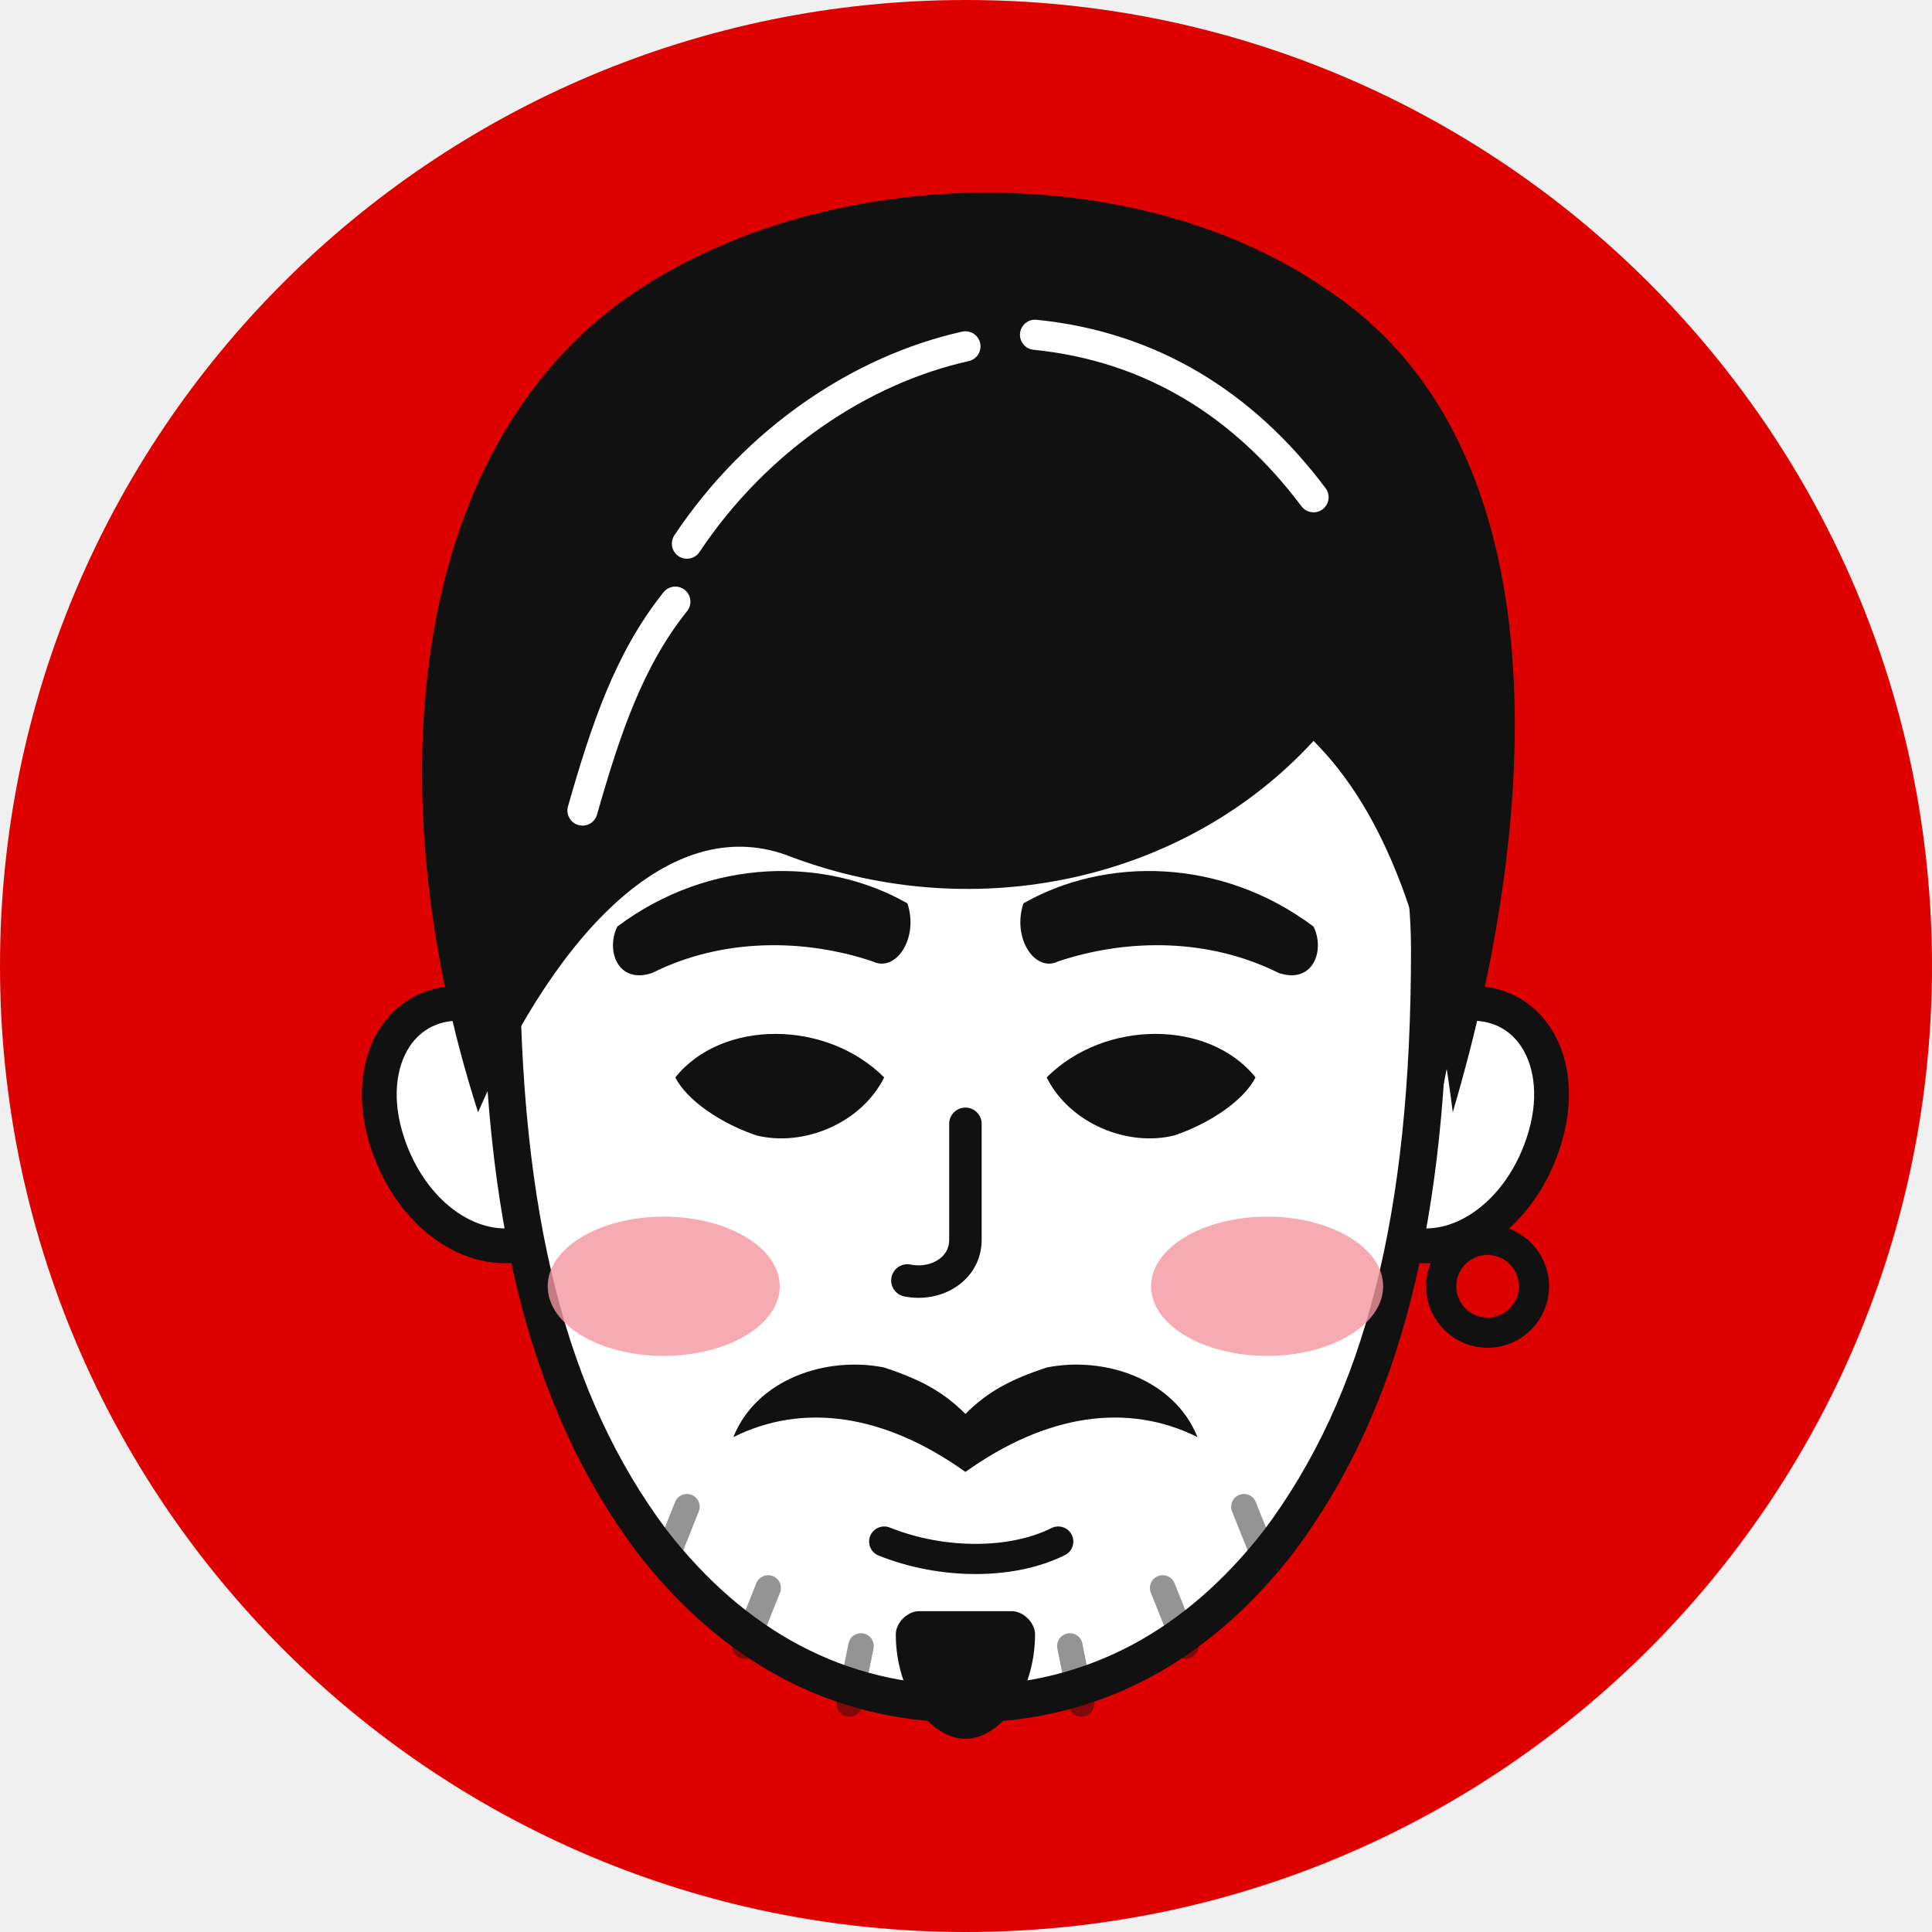
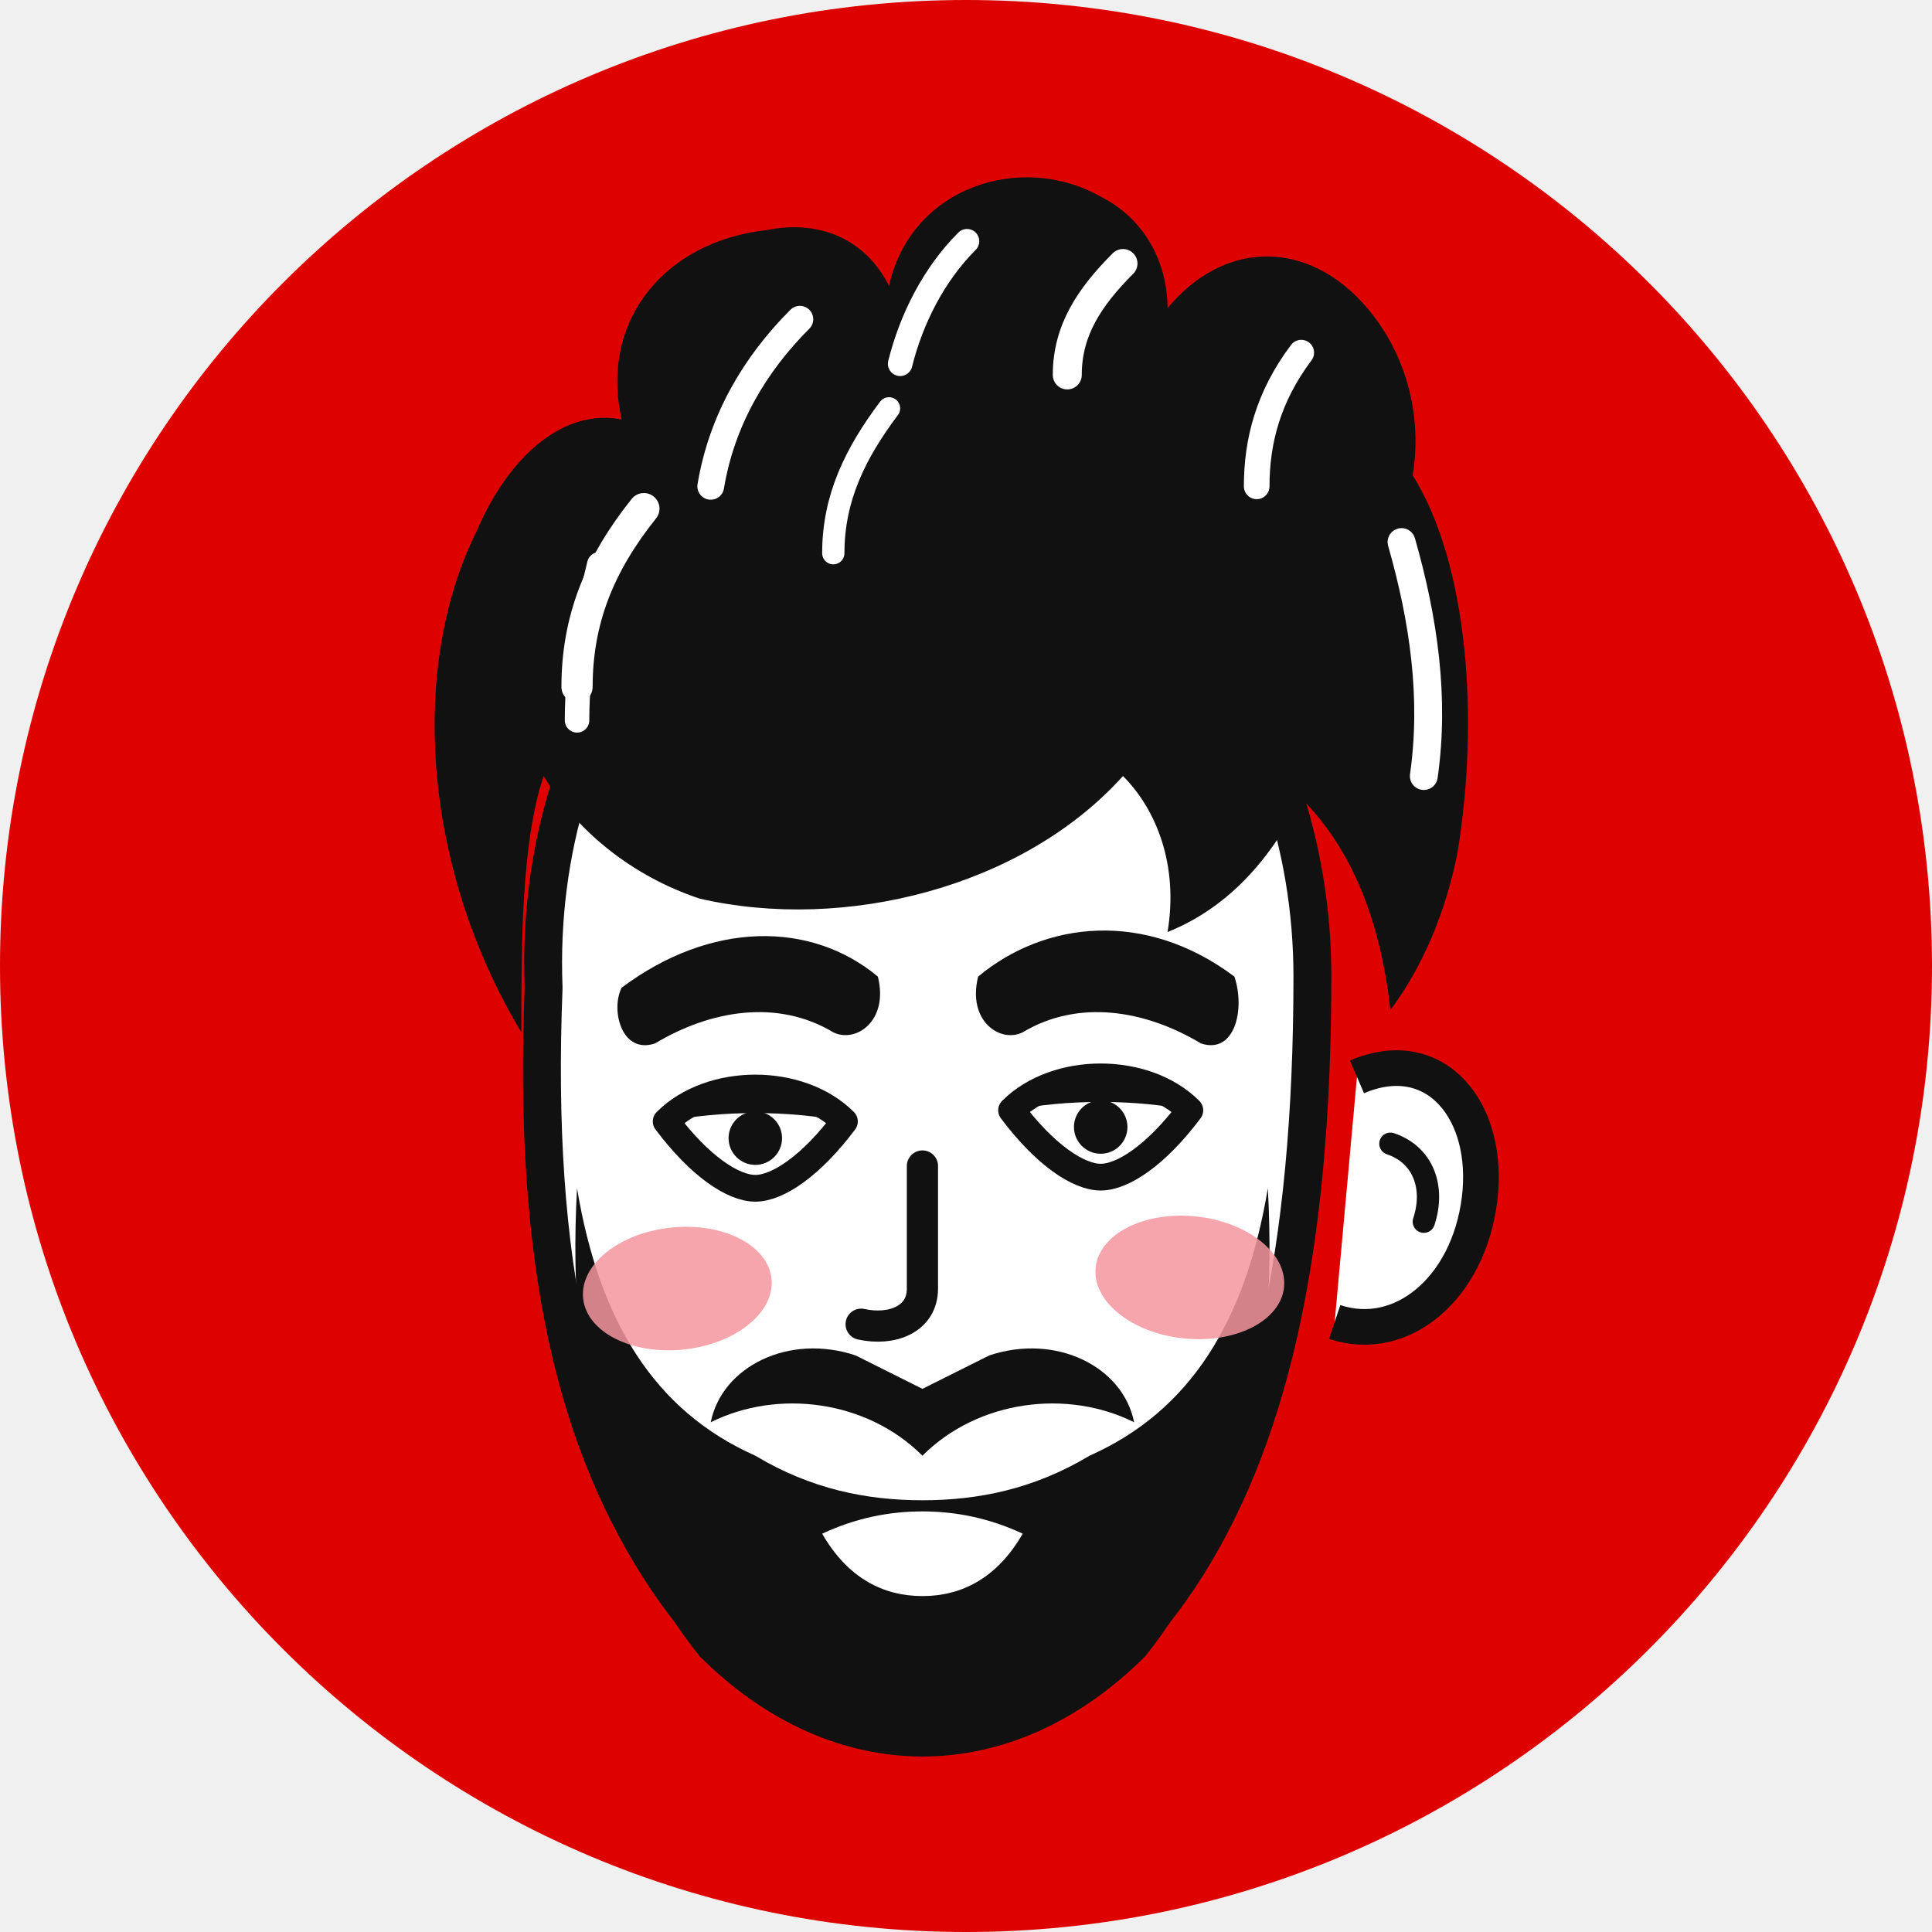
<svg xmlns="http://www.w3.org/2000/svg" viewBox="0 0 200 200" width="200" height="200" role="img" aria-label="Illustrated portrait of Nilesh Raj">
  <circle cx="100" cy="100" r="100" fill="#dd0200" />
-   <g transform="translate(-20.18 -21.80) scale(1.2012)">
-     <g fill="#fff" stroke="#111" stroke-width="3" stroke-linejoin="round">
-       <path d="M59 105c-7-2-11 4-9 11s8 11 13 9z" />
-       <path d="M141 105c7-2 11 4 9 11s-8 11-13 9z" />
-     </g>
-     <circle cx="145" cy="129" r="4" fill="none" stroke="#111" stroke-width="2.6" />
-     <path fill="#fff" stroke="#111" stroke-width="3.2" stroke-linejoin="round" d="M60 100c0-24 18-43 40-43s40 19 40 43c0 23-4 39-13 51-7 9-16 14-27 14s-20-5-27-14c-9-12-13-28-13-51z" />
-     <g stroke="#111" stroke-width="2.2" stroke-linecap="round" opacity="0.45">
-       <path d="M76 148l-2 5" />
-       <path d="M83 155l-2 5" />
-       <path d="M91 160l-1 5" />
-       <path d="M124 148l2 5" />
-       <path d="M117 155l2 5" />
-       <path d="M109 160l1 5" />
-     </g>
-     <path fill="#111" d="M58 114       C49 86 52 56 72 43       C89 32 115 32 131 43       C151 56 150 87 142 114       C140 98 136 88 130 82       C119 94 101 98 85 92       C75 88 65 98 58 114 Z" />
-     <g stroke="#fff" stroke-width="2.6" stroke-linecap="round" fill="none">
-       <path d="M76 65c6-9 15-15 24-17" />
-       <path d="M106 47c10 1 18 6 24 14" />
-       <path d="M67 88c2-7 4-13 8-18" />
+   <g transform="translate(-19.85 -13.09) scale(1.1534)">
+     <path d="M139 108c7-3 12 3 11 11s-7 13-13 11" fill="#fff" stroke="#111" stroke-width="3.2" stroke-linejoin="round" />
+     <path d="M142 114c3 1 4 4 3 7" fill="none" stroke="#111" stroke-width="2" stroke-linecap="round" />
+     <path fill="#fff" stroke="#111" stroke-width="3.4" stroke-linejoin="round" d="M66 100c-1-25 15-45 34-45 19 0 35 20 35 44 0 25-4 42-12 54-6 9-14 14-23 14-9 0-17-5-23-14-8-12-12-28-11-53z" />
+     <path fill="#111" d="M69 118       C71 130 76 138 85 142       C90 145 95 146 100 146       C105 146 110 145 115 142       C124 138 129 130 131 118       C132 136 128 150 120 160       C114 166 107 169 100 169       C93 169 86 166 80 160       C72 150 68 136 69 118 Z" />
+     <path fill="#fff" d="M91 149c3-1.4 6-2 9-2s6 .6 9 2c-2.3 4-5.5 5.6-9 5.6s-6.7-1.6-9-5.6z" />
+     <path fill="#111" d="M100 142c-5-5-13-6-19-3 1-5 7-8 13-6 2 1 4 2 6 3 2-1 4-2 6-3 6-2 12 1 13 6-6-3-14-2-19 3z" />
+     <path fill="#111" d="M64 104       C55 89 54 71 60 59       C63 52 68 48 73 49       C71 40 77 33 86 32       C91 31 95 33 97 37       C99 28 109 25 116 29       C120 31 122 35 122 39       C127 33 134 33 139 38       C143 42 145 48 144 54       C149 62 150 76 148 88       C147 93 145 98 142 102       C141 93 138 87 134 83       C131 89 127 93 122 95       C123 89 121 84 118 81       C109 91 93 95 80 92       C74 90 69 86 66 81       C64 87 64 96 64 104 Z" />
+     <g stroke="#fff" stroke-linecap="round" fill="none">
+       <path d="M75 57c-4 5-6 10-6 16" stroke-width="2.8" />
+       <path d="M89 40c-4 4-7 9-8 15" stroke-width="2.4" />
+       <path d="M104 33c-3 3-5 7-6 11" stroke-width="2.2" />
+       <path d="M118 35c-3 3-5 6-5 10" stroke-width="2.6" />
+       <path d="M134 43c-3 4-4 8-4 12" stroke-width="2.3" />
+       <path d="M143 60c2 7 3 14 2 21" stroke-width="2.5" />
+       <path d="M69 76c0-5 1-10 2-14" stroke-width="2.2" />
+       <path d="M97 48c-3 4-5 8-5 13" stroke-width="2" />
    </g>
    <g fill="#111">
-       <path d="M70 98c8-6 18-6 25-2 1 3-1 6-3 5-6-2-13-2-19 1-3 1-4-2-3-4z" />
-       <path d="M130 98c-8-6-18-6-25-2-1 3 1 6 3 5 6-2 13-2 19 1 3 1 4-2 3-4z" />
+       <path d="M73 100c8-6 17-6 23-1 1 4-2 6-4 5-5-3-11-2-16 1-3 1-4-3-3-5z" />
+       <path d="M128 99c-8-6-17-5-23 0-1 4 2 6 4 5 5-3 11-2 16 1 3 1 4-3 3-6z" />
    </g>
-     <g fill="#111">
-       <path d="M75 111c4-5 13-5 18 0-2 4-7 6-11 5-3-1-6-3-7-5z" />
-       <path d="M125 111c-4-5-13-5-18 0 2 4 7 6 11 5 3-1 6-3 7-5z" />
+     <g>
+       <path fill="#fff" stroke="#111" stroke-width="2.4" stroke-linejoin="round" d="M77 112c4-4 12-4 16 0-3 4-6 6-8 6s-5-2-8-6z" />
+       <path fill="#111" d="M77 112c4-4 12-4 16 0-5-1-11-1-16 0z" />
+       <circle cx="85" cy="113.5" r="2.4" fill="#111" />
+       <path fill="#fff" stroke="#111" stroke-width="2.4" stroke-linejoin="round" d="M124 111c-4-4-12-4-16 0 3 4 6 6 8 6s5-2 8-6z" />
+       <path fill="#111" d="M124 111c-4-4-12-4-16 0 5-1 11-1 16 0z" />
+       <circle cx="116" cy="112.5" r="2.4" fill="#111" />
    </g>
-     <g fill="#f4959d" opacity="0.8">
-       <ellipse cx="74" cy="129" rx="10" ry="6" />
-       <ellipse cx="126" cy="129" rx="10" ry="6" />
+     <g fill="#f3959c" opacity="0.85">
+       <ellipse cx="78" cy="127" rx="8.5" ry="5.5" transform="rotate(-6 78 127)" />
+       <ellipse cx="124" cy="126" rx="8.5" ry="5.5" transform="rotate(6 124 126)" />
    </g>
-     <path d="M100 115v10c0 2.5-2.5 4-5 3.5" fill="none" stroke="#111" stroke-width="2.8" stroke-linecap="round" />
-     <path fill="#111" d="M100 145c-7-5-14-6-20-3 2-5 8-7 13-6 3 1 5 2 7 4 2-2 4-3 7-4 5-1 11 1 13 6-6-3-13-2-20 3z" />
-     <path d="M93 151c5 2 11 2 15 0" fill="none" stroke="#111" stroke-width="2.6" stroke-linecap="round" />
-     <path fill="#111" d="M96 157h8c1 0 2 1 2 2 0 5-3 9-6 9s-6-4-6-9c0-1 1-2 2-2z" />
+     <path d="M100 116v11c0 2.8-2.8 3.8-5.5 3.2" fill="none" stroke="#111" stroke-width="2.8" stroke-linecap="round" />
  </g>
</svg>
